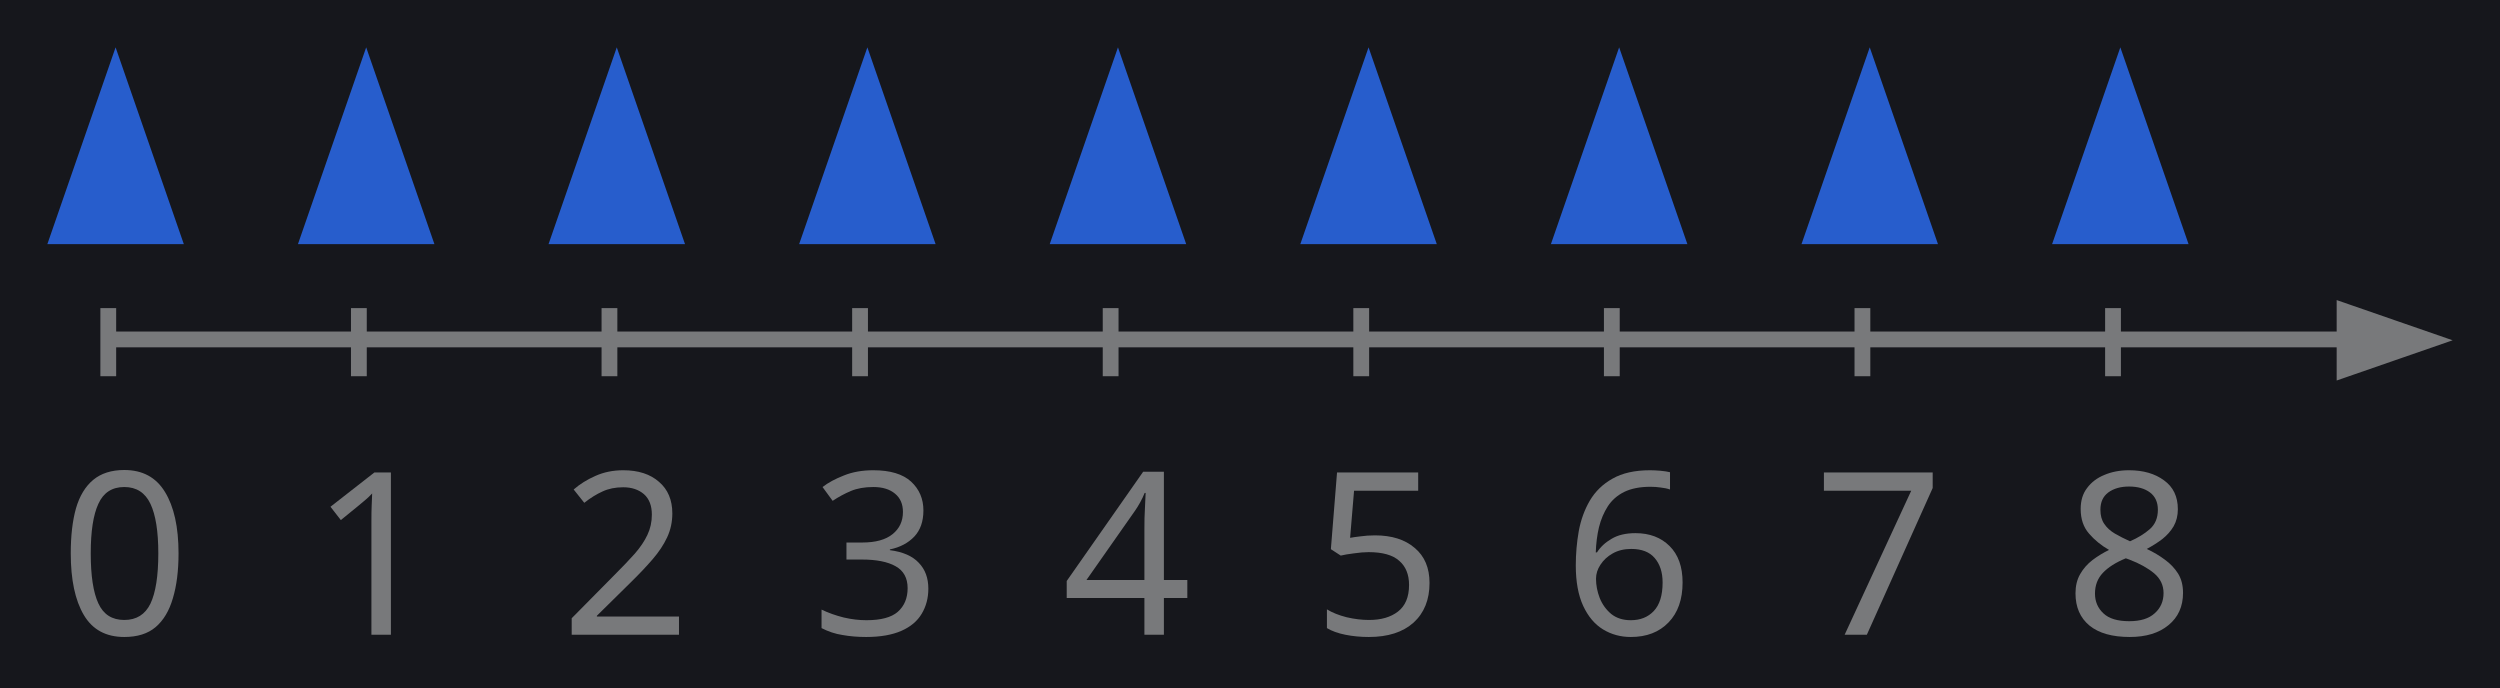
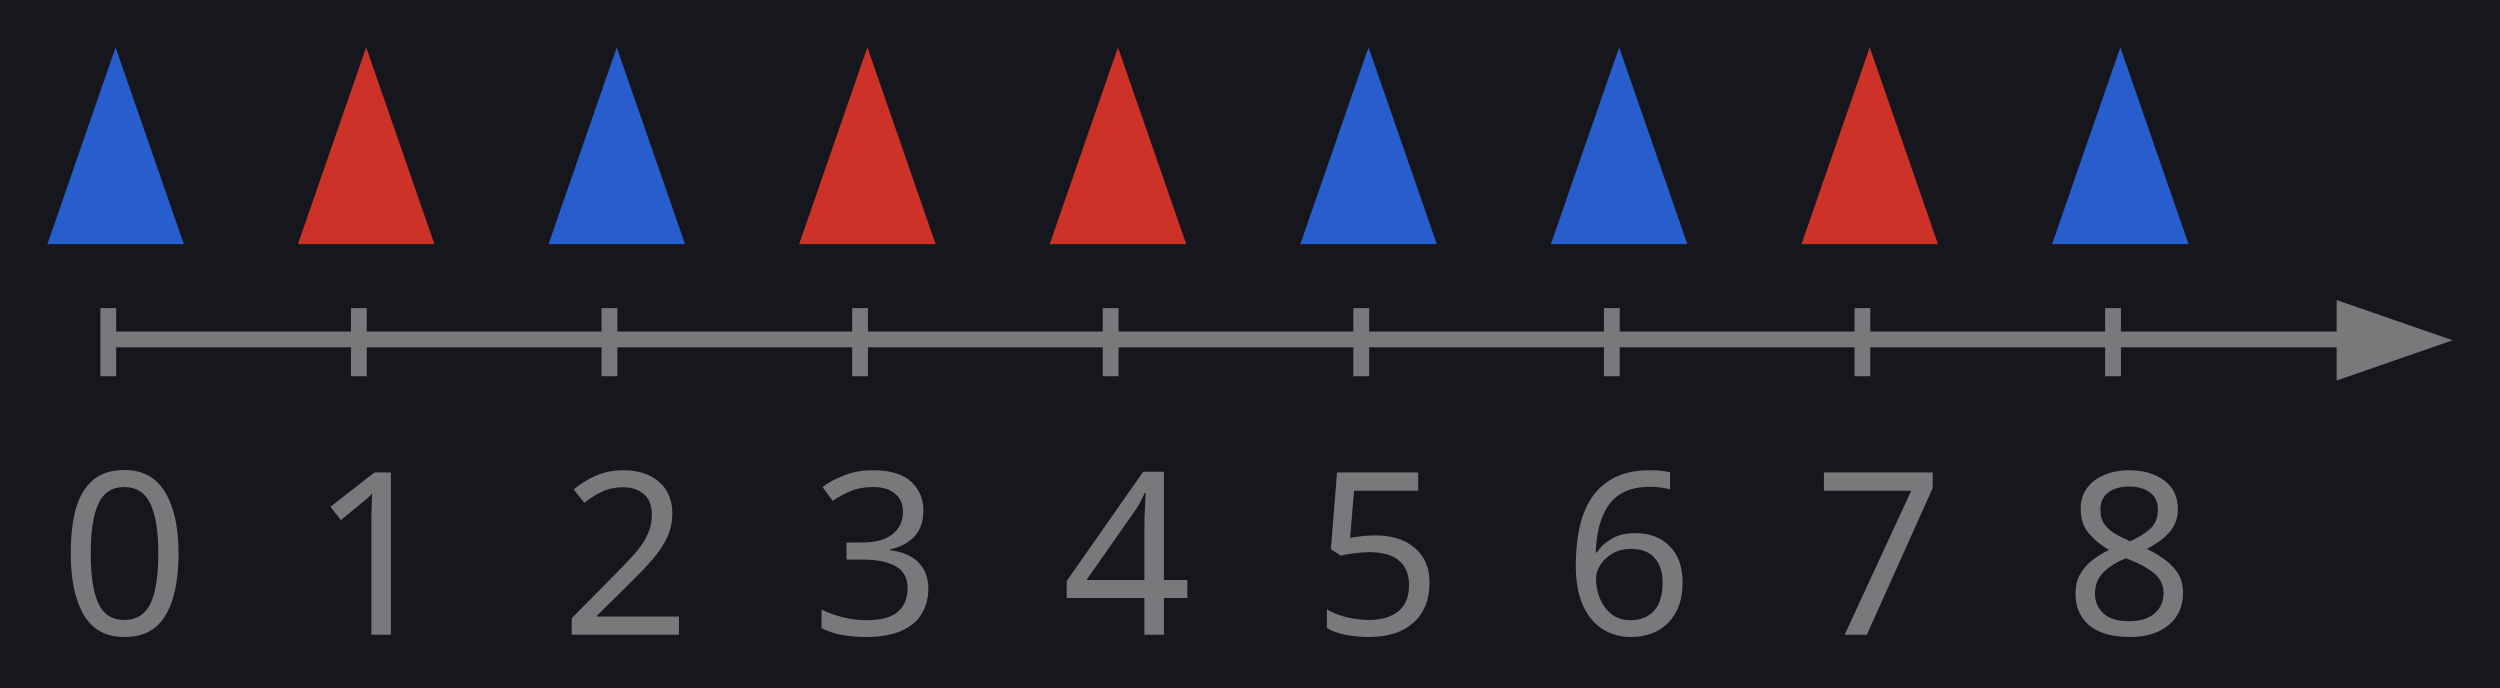
<svg xmlns="http://www.w3.org/2000/svg" xmlns:xlink="http://www.w3.org/1999/xlink" width="158.375mm" height="43.531mm" viewBox="0 0 158.375 43.531" version="1.1" id="svg10081">
  <defs id="defs10078">
    <marker style="overflow:visible" id="Arrow1Mend" refX="0" refY="0" orient="auto">
      <path transform="matrix(-0.4,0,0,-0.4,-4,0)" style="fill:context-stroke;fill-rule:evenodd;stroke:context-stroke;stroke-width:1pt" d="M 0,0 5,-5 -12.5,0 5,5 Z" id="path11302" />
    </marker>
    <marker style="overflow:visible" id="Arrow1Send" refX="0" refY="0" orient="auto">
      <path transform="matrix(-0.2,0,0,-0.2,-1.2,0)" style="fill:context-stroke;fill-rule:evenodd;stroke:context-stroke;stroke-width:1pt" d="M 0,0 5,-5 -12.5,0 5,5 Z" id="path11308" />
    </marker>
    <marker style="overflow:visible" id="Arrow1Lend" refX="0" refY="0" orient="auto">
      <path transform="matrix(-0.8,0,0,-0.8,-10,0)" style="fill:context-stroke;fill-rule:evenodd;stroke:context-stroke;stroke-width:1pt" d="M 0,0 5,-5 -12.5,0 5,5 Z" id="path11296" />
    </marker>
    <linearGradient id="linearGradient10188">
      <stop style="stop-color:#94c2c4;stop-opacity:1" offset="0" id="stop10184" />
      <stop style="stop-color:#94c2c4;stop-opacity:0" offset="1" id="stop10186" />
    </linearGradient>
    <radialGradient xlink:href="#linearGradient10188" id="radialGradient11241" gradientUnits="userSpaceOnUse" gradientTransform="matrix(0.6591216,0,0,0.6590938,111.9754,118.3559)" cx="86.424" cy="122.043" fx="86.424" fy="122.043" r="45.461" />
  </defs>
  <g id="layer1" transform="translate(-26.12683,-104.5572)">
    <rect style="fill:#16171c;fill-opacity:1;stroke:none;stroke-width:2.499;stroke-miterlimit:4;stroke-dasharray:none;stroke-dashoffset:0;stroke-opacity:0.633" id="rect10433" width="252.91" height="98.441" x="2.168" y="73.808" ry="0" />
    <circle style="fill:url(#radialGradient11241);fill-opacity:1;stroke:#acacac;stroke-width:1;stroke-miterlimit:4;stroke-dasharray:none;stroke-dashoffset:0;stroke-opacity:0.633" id="circle11239" cx="159.42" cy="204.273" r="29.767" />
    <path style="fill:#78797b;fill-opacity:1;stroke:#78797b;stroke-width:1;stroke-linecap:round;stroke-linejoin:miter;stroke-miterlimit:4;stroke-dasharray:none;stroke-opacity:1" d="M 33.247,126.061 H 178.389" id="path11291" />
    <path style="fill:#78797b;fill-opacity:1;stroke:#78797b;stroke-width:3.78;stroke-linecap:round;stroke-miterlimit:4;stroke-dasharray:none;stroke-dashoffset:0;stroke-opacity:1" id="path14083" d="M 277.626,48.059 241.712,27.324 205.798,6.589 l 35.914,-20.735 35.914,-20.735 0,41.47 z" transform="matrix(-0.09479798,0,0,0.05693735,200.6524,125.7394)" />
    <path style="fill:none;stroke:#78797b;stroke-width:1;stroke-linecap:butt;stroke-linejoin:miter;stroke-miterlimit:4;stroke-dasharray:none;stroke-opacity:1" d="m 32.986,124.076 v 4.315" id="path14716" />
    <path style="fill:none;stroke:#78797b;stroke-width:1;stroke-linecap:butt;stroke-linejoin:miter;stroke-miterlimit:4;stroke-dasharray:none;stroke-opacity:1" d="m 48.861,124.076 v 4.315" id="path15591" />
    <path style="fill:none;stroke:#78797b;stroke-width:1;stroke-linecap:butt;stroke-linejoin:miter;stroke-miterlimit:4;stroke-dasharray:none;stroke-opacity:1" d="m 64.736,124.076 v 4.315" id="path15593" />
    <path style="fill:none;stroke:#78797b;stroke-width:1;stroke-linecap:butt;stroke-linejoin:miter;stroke-miterlimit:4;stroke-dasharray:none;stroke-opacity:1" d="m 80.611,124.076 v 4.315" id="path15595" />
    <path style="fill:none;stroke:#78797b;stroke-width:1;stroke-linecap:butt;stroke-linejoin:miter;stroke-miterlimit:4;stroke-dasharray:none;stroke-opacity:1" d="m 96.486,124.076 v 4.315" id="path15597" />
    <path style="fill:none;stroke:#78797b;stroke-width:1;stroke-linecap:butt;stroke-linejoin:miter;stroke-miterlimit:4;stroke-dasharray:none;stroke-opacity:1" d="m 112.361,124.076 v 4.315" id="path15599" />
    <path style="fill:none;stroke:#78797b;stroke-width:1;stroke-linecap:butt;stroke-linejoin:miter;stroke-miterlimit:4;stroke-dasharray:none;stroke-opacity:1" d="m 128.236,124.076 v 4.315" id="path15601" />
    <path style="fill:none;stroke:#78797b;stroke-width:1;stroke-linecap:butt;stroke-linejoin:miter;stroke-miterlimit:4;stroke-dasharray:none;stroke-opacity:1" d="m 144.111,124.076 v 4.315" id="path15603" />
    <path style="fill:none;stroke:#78797b;stroke-width:1;stroke-linecap:butt;stroke-linejoin:miter;stroke-miterlimit:4;stroke-dasharray:none;stroke-opacity:1" d="m 159.986,124.076 v 4.315" id="path15605" />
    <text xml:space="preserve" style="font-style:normal;font-weight:normal;font-size:14.384px;line-height:1.25;font-family:sans-serif;fill:#78797b;fill-opacity:1;stroke:none;stroke-width:0.36" x="29.906" y="144.772" id="text15922">
      <tspan id="tspan15920" style="font-style:normal;font-variant:normal;font-weight:normal;font-stretch:normal;font-family:'CMU Serif';-inkscape-font-specification:'CMU Serif';fill:#78797b;fill-opacity:1;stroke-width:0.36" x="29.906" y="144.772">0</tspan>
    </text>
    <text xml:space="preserve" style="font-style:normal;font-weight:normal;font-size:14.384px;line-height:1.25;font-family:sans-serif;fill:#78797b;fill-opacity:1;stroke:none;stroke-width:0.36" x="45.781" y="144.772" id="text18670">
      <tspan id="tspan18668" style="font-style:normal;font-variant:normal;font-weight:normal;font-stretch:normal;font-family:'CMU Serif';-inkscape-font-specification:'CMU Serif';fill:#78797b;fill-opacity:1;stroke-width:0.36" x="45.781" y="144.772">1</tspan>
    </text>
    <text xml:space="preserve" style="font-style:normal;font-weight:normal;font-size:14.384px;line-height:1.25;font-family:sans-serif;fill:#78797b;fill-opacity:1;stroke:none;stroke-width:0.36" x="61.656" y="144.772" id="text19252">
      <tspan id="tspan19250" style="font-style:normal;font-variant:normal;font-weight:normal;font-stretch:normal;font-family:'CMU Serif';-inkscape-font-specification:'CMU Serif';fill:#78797b;fill-opacity:1;stroke-width:0.36" x="61.656" y="144.772">2</tspan>
    </text>
    <text xml:space="preserve" style="font-style:normal;font-weight:normal;font-size:14.384px;line-height:1.25;font-family:sans-serif;fill:#78797b;fill-opacity:1;stroke:none;stroke-width:0.36" x="77.531" y="144.772" id="text19358">
      <tspan id="tspan19356" style="font-style:normal;font-variant:normal;font-weight:normal;font-stretch:normal;font-family:'CMU Serif';-inkscape-font-specification:'CMU Serif';fill:#78797b;fill-opacity:1;stroke-width:0.36" x="77.531" y="144.772">3</tspan>
    </text>
    <text xml:space="preserve" style="font-style:normal;font-weight:normal;font-size:14.384px;line-height:1.25;font-family:sans-serif;fill:#78797b;fill-opacity:1;stroke:none;stroke-width:0.36" x="93.406" y="144.772" id="text19948">
      <tspan id="tspan19946" style="font-style:normal;font-variant:normal;font-weight:normal;font-stretch:normal;font-family:'CMU Serif';-inkscape-font-specification:'CMU Serif';fill:#78797b;fill-opacity:1;stroke-width:0.36" x="93.406" y="144.772">4</tspan>
    </text>
    <text xml:space="preserve" style="font-style:normal;font-weight:normal;font-size:14.384px;line-height:1.25;font-family:sans-serif;fill:#78797b;fill-opacity:1;stroke:none;stroke-width:0.36" x="109.281" y="144.772" id="text20091">
      <tspan id="tspan20089" style="font-style:normal;font-variant:normal;font-weight:normal;font-stretch:normal;font-family:'CMU Serif';-inkscape-font-specification:'CMU Serif';fill:#78797b;fill-opacity:1;stroke-width:0.36" x="109.281" y="144.772">5</tspan>
    </text>
    <text xml:space="preserve" style="font-style:normal;font-weight:normal;font-size:14.384px;line-height:1.25;font-family:sans-serif;fill:#78797b;fill-opacity:1;stroke:none;stroke-width:0.36" x="125.156" y="144.772" id="text20541">
      <tspan id="tspan20539" style="font-style:normal;font-variant:normal;font-weight:normal;font-stretch:normal;font-family:'CMU Serif';-inkscape-font-specification:'CMU Serif';fill:#78797b;fill-opacity:1;stroke-width:0.36" x="125.156" y="144.772">6</tspan>
    </text>
    <text xml:space="preserve" style="font-style:normal;font-weight:normal;font-size:14.384px;line-height:1.25;font-family:sans-serif;fill:#78797b;fill-opacity:1;stroke:none;stroke-width:0.36" x="141.031" y="144.772" id="text20982">
      <tspan id="tspan20980" style="font-style:normal;font-variant:normal;font-weight:normal;font-stretch:normal;font-family:'CMU Serif';-inkscape-font-specification:'CMU Serif';fill:#78797b;fill-opacity:1;stroke-width:0.36" x="141.031" y="144.772">7</tspan>
    </text>
    <text xml:space="preserve" style="font-style:normal;font-weight:normal;font-size:14.384px;line-height:1.25;font-family:sans-serif;fill:#78797b;fill-opacity:1;stroke:none;stroke-width:0.36" x="156.906" y="144.772" id="text21432">
      <tspan id="tspan21430" style="font-style:normal;font-variant:normal;font-weight:normal;font-stretch:normal;font-family:'CMU Serif';-inkscape-font-specification:'CMU Serif';fill:#78797b;fill-opacity:1;stroke-width:0.36" x="156.906" y="144.772">8</tspan>
    </text>
    <path style="fill:#275dcc;fill-opacity:1;stroke:none;stroke-width:3.78;stroke-linecap:round;stroke-miterlimit:4;stroke-dasharray:none;stroke-dashoffset:0;stroke-opacity:1" id="path22280" d="M 277.626,48.059 241.712,27.324 205.798,6.589 l 35.914,-20.735 35.914,-20.735 0,41.47 z" transform="matrix(0,0.1735529,0.104239,0,32.76273,71.84035)" />
-     <path style="fill:#275dcc;fill-opacity:1;stroke:none;stroke-width:3.78;stroke-linecap:round;stroke-miterlimit:4;stroke-dasharray:none;stroke-dashoffset:0;stroke-opacity:1" id="path22464" d="M 277.626,48.059 241.712,27.324 205.798,6.589 l 35.914,-20.735 35.914,-20.735 0,41.47 z" transform="matrix(0,0.1735529,0.104239,0,48.63773,71.84035)" />
+     <path style="fill:#cc3227;fill-opacity:1;stroke:none;stroke-width:3.78;stroke-linecap:round;stroke-miterlimit:4;stroke-dasharray:none;stroke-dashoffset:0;stroke-opacity:1" id="path22464" d="M 277.626,48.059 241.712,27.324 205.798,6.589 l 35.914,-20.735 35.914,-20.735 0,41.47 z" transform="matrix(0,0.1735529,0.104239,0,48.63773,71.84035)" />
    <path style="fill:#275dcc;fill-opacity:1;stroke:none;stroke-width:3.78;stroke-linecap:round;stroke-miterlimit:4;stroke-dasharray:none;stroke-dashoffset:0;stroke-opacity:1" id="path22466" d="M 277.626,48.059 241.712,27.324 205.798,6.589 l 35.914,-20.735 35.914,-20.735 0,41.47 z" transform="matrix(0,0.1735529,0.104239,0,64.51273,71.84035)" />
-     <path style="fill:#275dcc;fill-opacity:1;stroke:none;stroke-width:3.78;stroke-linecap:round;stroke-miterlimit:4;stroke-dasharray:none;stroke-dashoffset:0;stroke-opacity:1" id="path22468" d="M 277.626,48.059 241.712,27.324 205.798,6.589 l 35.914,-20.735 35.914,-20.735 0,41.47 z" transform="matrix(0,0.1735529,0.104239,0,80.38773,71.84035)" />
-     <path style="fill:#275dcc;fill-opacity:1;stroke:none;stroke-width:3.78;stroke-linecap:round;stroke-miterlimit:4;stroke-dasharray:none;stroke-dashoffset:0;stroke-opacity:1" id="path22470" d="M 277.626,48.059 241.712,27.324 205.798,6.589 l 35.914,-20.735 35.914,-20.735 0,41.47 z" transform="matrix(0,0.1735529,0.104239,0,96.26273,71.84035)" />
+     <path style="fill:#cc3227;fill-opacity:1;stroke:none;stroke-width:3.78;stroke-linecap:round;stroke-miterlimit:4;stroke-dasharray:none;stroke-dashoffset:0;stroke-opacity:1" id="path22468" d="M 277.626,48.059 241.712,27.324 205.798,6.589 l 35.914,-20.735 35.914,-20.735 0,41.47 z" transform="matrix(0,0.1735529,0.104239,0,80.38773,71.84035)" />
+     <path style="fill:#cc3227;fill-opacity:1;stroke:none;stroke-width:3.78;stroke-linecap:round;stroke-miterlimit:4;stroke-dasharray:none;stroke-dashoffset:0;stroke-opacity:1" id="path22470" d="M 277.626,48.059 241.712,27.324 205.798,6.589 l 35.914,-20.735 35.914,-20.735 0,41.47 z" transform="matrix(0,0.1735529,0.104239,0,96.26273,71.84035)" />
    <path style="fill:#275dcc;fill-opacity:1;stroke:none;stroke-width:3.78;stroke-linecap:round;stroke-miterlimit:4;stroke-dasharray:none;stroke-dashoffset:0;stroke-opacity:1" id="path22472" d="M 277.626,48.059 241.712,27.324 205.798,6.589 l 35.914,-20.735 35.914,-20.735 0,41.47 z" transform="matrix(0,0.1735529,0.104239,0,112.1377,71.84035)" />
    <path style="fill:#275dcc;fill-opacity:1;stroke:none;stroke-width:3.78;stroke-linecap:round;stroke-miterlimit:4;stroke-dasharray:none;stroke-dashoffset:0;stroke-opacity:1" id="path22474" d="M 277.626,48.059 241.712,27.324 205.798,6.589 l 35.914,-20.735 35.914,-20.735 0,41.47 z" transform="matrix(0,0.1735529,0.104239,0,128.0128,71.84035)" />
-     <path style="fill:#275dcc;fill-opacity:1;stroke:none;stroke-width:3.78;stroke-linecap:round;stroke-miterlimit:4;stroke-dasharray:none;stroke-dashoffset:0;stroke-opacity:1" id="path22476" d="M 277.626,48.059 241.712,27.324 205.798,6.589 l 35.914,-20.735 35.914,-20.735 0,41.47 z" transform="matrix(0,0.1735529,0.104239,0,143.8878,71.84035)" />
+     <path style="fill:#cc3227;fill-opacity:1;stroke:none;stroke-width:3.78;stroke-linecap:round;stroke-miterlimit:4;stroke-dasharray:none;stroke-dashoffset:0;stroke-opacity:1" id="path22476" d="M 277.626,48.059 241.712,27.324 205.798,6.589 l 35.914,-20.735 35.914,-20.735 0,41.47 z" transform="matrix(0,0.1735529,0.104239,0,143.8878,71.84035)" />
    <path style="fill:#275dcc;fill-opacity:1;stroke:none;stroke-width:3.78;stroke-linecap:round;stroke-miterlimit:4;stroke-dasharray:none;stroke-dashoffset:0;stroke-opacity:1" id="path22478" d="M 277.626,48.059 241.712,27.324 205.798,6.589 l 35.914,-20.735 35.914,-20.735 0,41.47 z" transform="matrix(0,0.1735529,0.104239,0,159.7628,71.84035)" />
  </g>
</svg>
